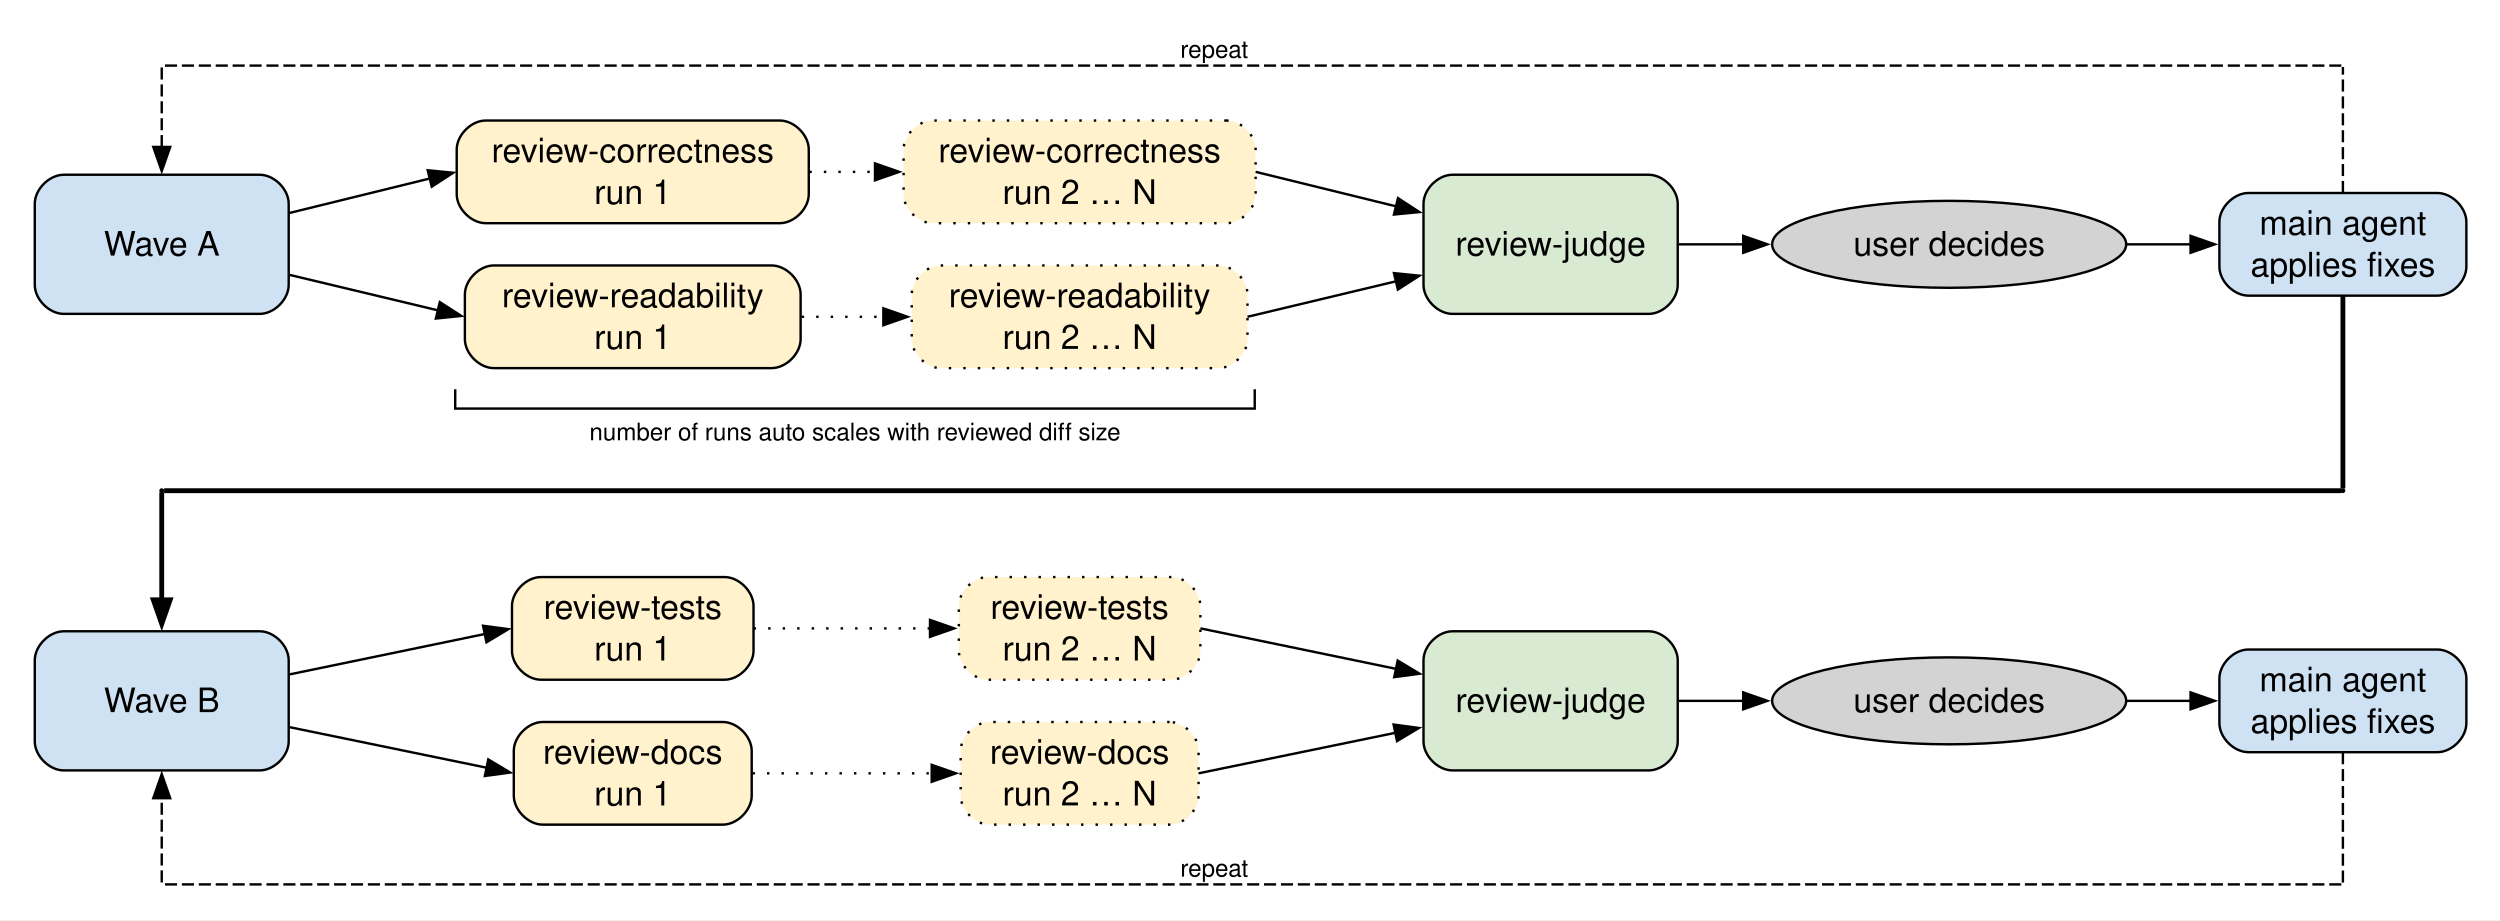
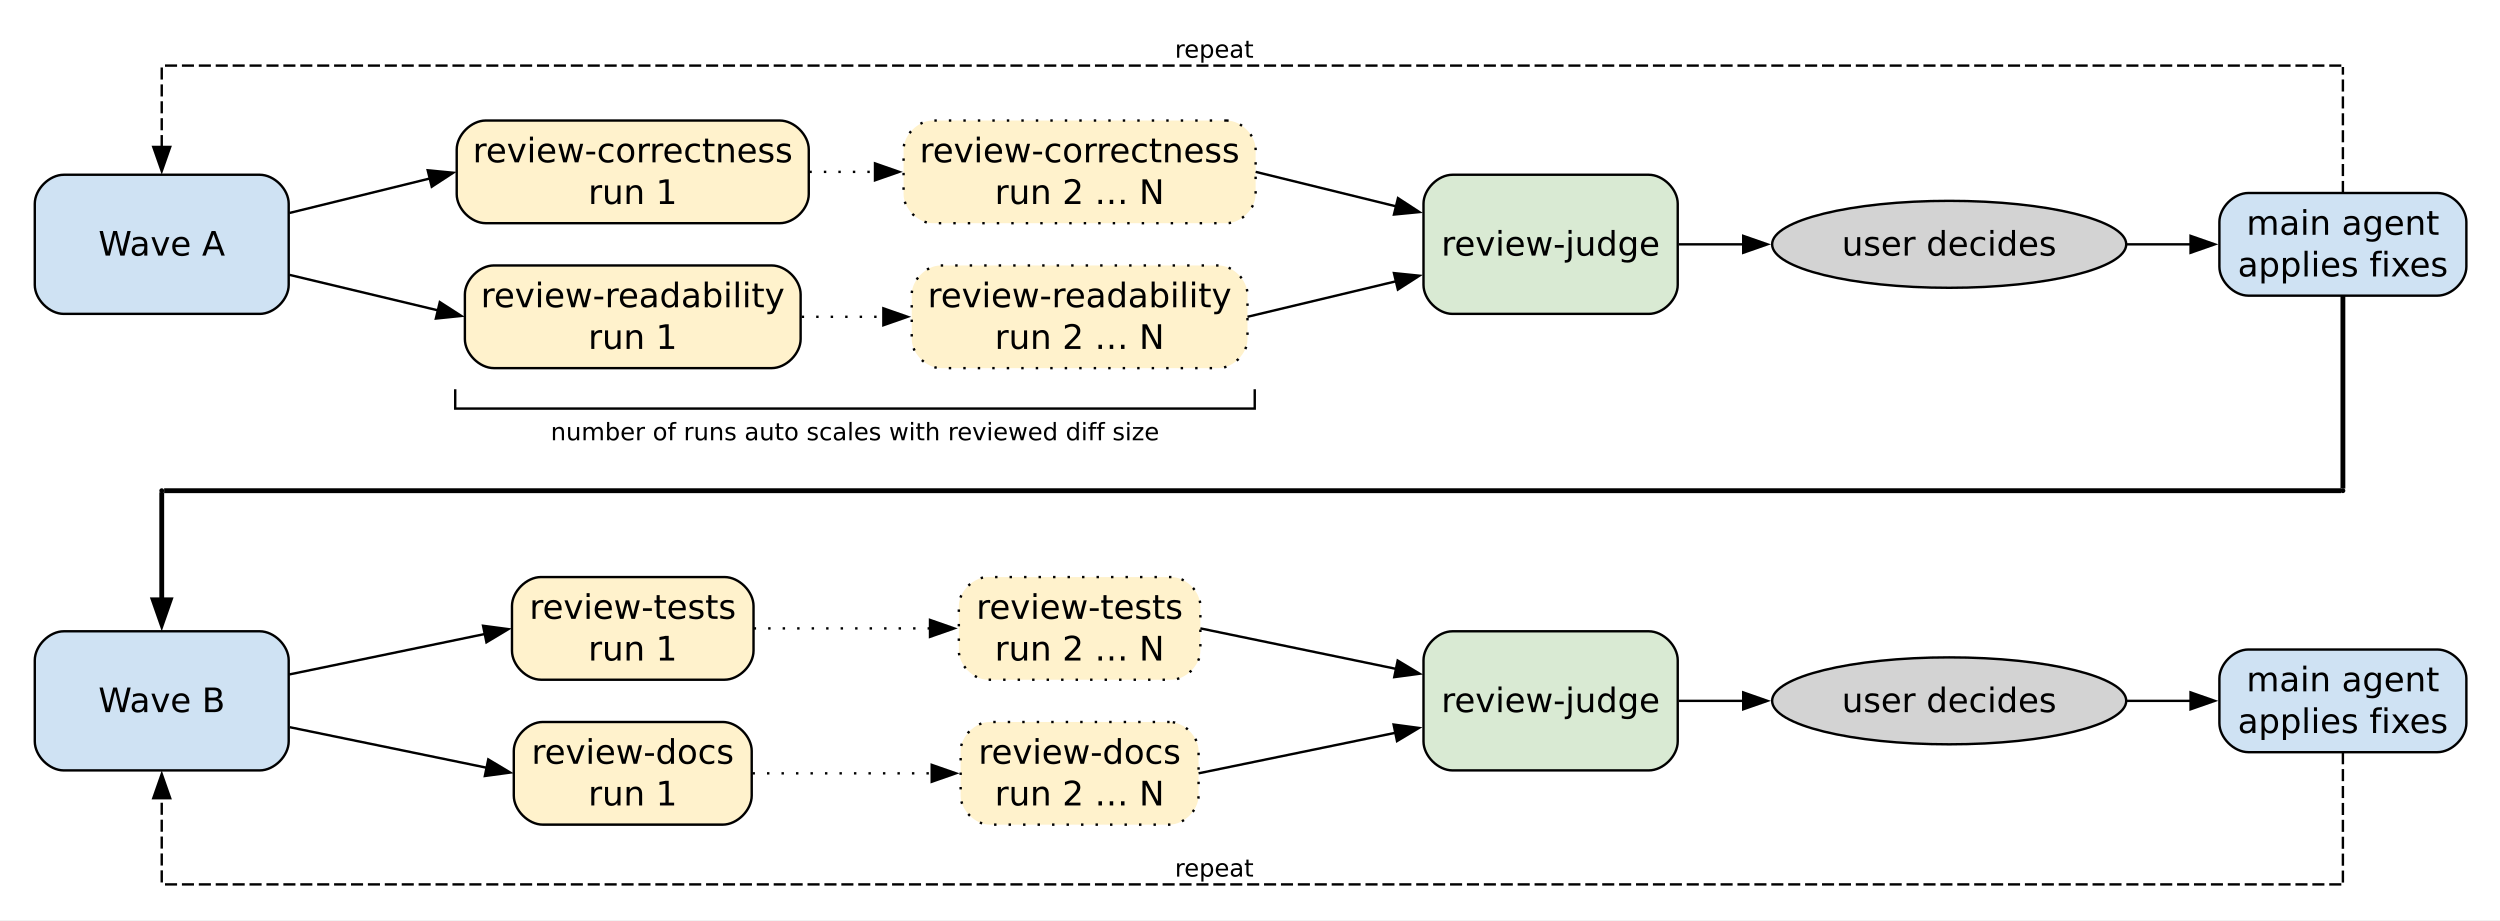
<svg xmlns="http://www.w3.org/2000/svg" width="1035pt" height="381pt" viewBox="0.00 0.00 1035.00 381.00">
  <g id="graph0" class="graph" transform="scale(1 1) rotate(0) translate(14.4 366.51)">
    <polygon fill="white" stroke="none" points="-14.4,14.4 -14.4,-366.51 1021.08,-366.51 1021.08,14.4 -14.4,14.4" />
    <g id="node1" class="node">
      <path fill="#cfe2f3" stroke="black" d="M93.12,-294.16C93.12,-294.16 12,-294.16 12,-294.16 6,-294.16 0,-288.16 0,-282.16 0,-282.16 0,-248.56 0,-248.56 0,-242.56 6,-236.56 12,-236.56 12,-236.56 93.12,-236.56 93.12,-236.56 99.12,-236.56 105.12,-242.56 105.12,-248.56 105.12,-248.56 105.12,-282.16 105.12,-282.16 105.12,-288.16 99.12,-294.16 93.12,-294.16" />
-       <text xml:space="preserve" text-anchor="middle" x="52.56" y="-260.68" font-family="Helvetica,sans-Serif" font-size="14.00">Wave A</text>
+       <text xml:space="preserve" text-anchor="middle" x="52.56" y="-260.68" font-family="DejaVu Sans,sans-serif" font-size="14.00">Wave A</text>
    </g>
    <g id="node5" class="node">
      <path fill="#fff2cc" stroke="black" d="M308.43,-316.61C308.43,-316.61 186.68,-316.61 186.68,-316.61 180.68,-316.61 174.68,-310.61 174.68,-304.61 174.68,-304.61 174.68,-286.11 174.68,-286.11 174.68,-280.11 180.68,-274.11 186.68,-274.11 186.68,-274.11 308.43,-274.11 308.43,-274.11 314.43,-274.11 320.43,-280.11 320.43,-286.11 320.43,-286.11 320.43,-304.61 320.43,-304.61 320.43,-310.61 314.43,-316.61 308.43,-316.61" />
-       <text xml:space="preserve" text-anchor="middle" x="247.56" y="-299.31" font-family="Helvetica,sans-Serif" font-size="14.00">review-correctness</text>
-       <text xml:space="preserve" text-anchor="middle" x="247.56" y="-282.06" font-family="Helvetica,sans-Serif" font-size="14.00">run 1</text>
+       <text xml:space="preserve" text-anchor="middle" x="247.56" y="-299.31" font-family="DejaVu Sans,sans-serif" font-size="14.00">review-correctness</text>
+       <text xml:space="preserve" text-anchor="middle" x="247.56" y="-282.06" font-family="DejaVu Sans,sans-serif" font-size="14.00">run 1</text>
    </g>
    <g id="edge1" class="edge">
      <path fill="none" stroke="black" d="M105.42,-278.34C127.33,-283.73 150.69,-289.47 163.91,-292.71" />
      <polygon fill="black" stroke="black" points="162.67,-296.01 173.22,-295 164.34,-289.21 162.67,-296.01" />
    </g>
    <g id="node6" class="node">
      <path fill="#fff2cc" stroke="black" d="M305.06,-256.61C305.06,-256.61 190.06,-256.61 190.06,-256.61 184.06,-256.61 178.06,-250.61 178.06,-244.61 178.06,-244.61 178.06,-226.11 178.06,-226.11 178.06,-220.11 184.06,-214.11 190.06,-214.11 190.06,-214.11 305.06,-214.11 305.06,-214.11 311.06,-214.11 317.06,-220.11 317.06,-226.11 317.06,-226.11 317.06,-244.61 317.06,-244.61 317.06,-250.61 311.06,-256.61 305.06,-256.61" />
-       <text xml:space="preserve" text-anchor="middle" x="247.56" y="-239.31" font-family="Helvetica,sans-Serif" font-size="14.00">review-readability</text>
-       <text xml:space="preserve" text-anchor="middle" x="247.56" y="-222.06" font-family="Helvetica,sans-Serif" font-size="14.00">run 1</text>
+       <text xml:space="preserve" text-anchor="middle" x="247.56" y="-239.31" font-family="DejaVu Sans,sans-serif" font-size="14.00">review-readability</text>
+       <text xml:space="preserve" text-anchor="middle" x="247.56" y="-222.06" font-family="DejaVu Sans,sans-serif" font-size="14.00">run 1</text>
    </g>
    <g id="edge2" class="edge">
      <path fill="none" stroke="black" d="M105.42,-252.72C128.46,-247.22 153.33,-241.27 167.17,-237.96" />
      <polygon fill="black" stroke="black" points="167.68,-241.44 176.59,-235.71 166.05,-234.63 167.68,-241.44" />
    </g>
    <g id="node2" class="node">
      <path fill="#cfe2f3" stroke="black" d="M93.12,-105.16C93.12,-105.16 12,-105.16 12,-105.16 6,-105.16 0,-99.16 0,-93.16 0,-93.16 0,-59.56 0,-59.56 0,-53.56 6,-47.56 12,-47.56 12,-47.56 93.12,-47.56 93.12,-47.56 99.12,-47.56 105.12,-53.56 105.12,-59.56 105.12,-59.56 105.12,-93.16 105.12,-93.16 105.12,-99.16 99.12,-105.16 93.12,-105.16" />
-       <text xml:space="preserve" text-anchor="middle" x="52.56" y="-71.68" font-family="Helvetica,sans-Serif" font-size="14.00">Wave B</text>
+       <text xml:space="preserve" text-anchor="middle" x="52.56" y="-71.68" font-family="DejaVu Sans,sans-serif" font-size="14.00">Wave B</text>
    </g>
    <g id="node7" class="node">
      <path fill="#fff2cc" stroke="black" d="M285.56,-127.61C285.56,-127.61 209.56,-127.61 209.56,-127.61 203.56,-127.61 197.56,-121.61 197.56,-115.61 197.56,-115.61 197.56,-97.11 197.56,-97.11 197.56,-91.11 203.56,-85.11 209.56,-85.11 209.56,-85.11 285.56,-85.11 285.56,-85.11 291.56,-85.11 297.56,-91.11 297.56,-97.11 297.56,-97.11 297.56,-115.61 297.56,-115.61 297.56,-121.61 291.56,-127.61 285.56,-127.61" />
-       <text xml:space="preserve" text-anchor="middle" x="247.56" y="-110.31" font-family="Helvetica,sans-Serif" font-size="14.00">review-tests</text>
-       <text xml:space="preserve" text-anchor="middle" x="247.56" y="-93.06" font-family="Helvetica,sans-Serif" font-size="14.00">run 1</text>
+       <text xml:space="preserve" text-anchor="middle" x="247.56" y="-110.31" font-family="DejaVu Sans,sans-serif" font-size="14.00">review-tests</text>
+       <text xml:space="preserve" text-anchor="middle" x="247.56" y="-93.06" font-family="DejaVu Sans,sans-serif" font-size="14.00">run 1</text>
    </g>
    <g id="edge15" class="edge">
      <path fill="none" stroke="black" d="M105.32,-87.28C134.96,-93.41 169.36,-100.52 186.57,-104.09" />
      <polygon fill="black" stroke="black" points="185.58,-107.45 196.08,-106.05 186.99,-100.6 185.58,-107.45" />
    </g>
    <g id="node8" class="node">
      <path fill="#fff2cc" stroke="black" d="M284.81,-67.61C284.81,-67.61 210.31,-67.61 210.31,-67.61 204.31,-67.61 198.31,-61.61 198.31,-55.61 198.31,-55.61 198.31,-37.11 198.31,-37.11 198.31,-31.11 204.31,-25.11 210.31,-25.11 210.31,-25.11 284.81,-25.11 284.81,-25.11 290.81,-25.11 296.81,-31.11 296.81,-37.11 296.81,-37.11 296.81,-55.61 296.81,-55.61 296.81,-61.61 290.81,-67.61 284.81,-67.61" />
-       <text xml:space="preserve" text-anchor="middle" x="247.56" y="-50.31" font-family="Helvetica,sans-Serif" font-size="14.00">review-docs</text>
-       <text xml:space="preserve" text-anchor="middle" x="247.56" y="-33.06" font-family="Helvetica,sans-Serif" font-size="14.00">run 1</text>
+       <text xml:space="preserve" text-anchor="middle" x="247.56" y="-50.31" font-family="DejaVu Sans,sans-serif" font-size="14.00">review-docs</text>
+       <text xml:space="preserve" text-anchor="middle" x="247.56" y="-33.06" font-family="DejaVu Sans,sans-serif" font-size="14.00">run 1</text>
    </g>
    <g id="edge16" class="edge">
      <path fill="none" stroke="black" d="M105.59,-65.44C135.38,-59.31 169.96,-52.2 187.26,-48.63" />
      <polygon fill="black" stroke="black" points="187.74,-52.11 196.83,-46.67 186.33,-45.25 187.74,-52.11" />
    </g>
    <g id="node3" class="node">
      <path fill="#cfe2f3" stroke="black" d="M994.68,-286.61C994.68,-286.61 916.43,-286.61 916.43,-286.61 910.43,-286.61 904.43,-280.61 904.43,-274.61 904.43,-274.61 904.43,-256.11 904.43,-256.11 904.43,-250.11 910.43,-244.11 916.43,-244.11 916.43,-244.11 994.68,-244.11 994.68,-244.11 1000.68,-244.11 1006.68,-250.11 1006.68,-256.11 1006.68,-256.11 1006.68,-274.61 1006.68,-274.61 1006.68,-280.61 1000.68,-286.61 994.68,-286.61" />
-       <text xml:space="preserve" text-anchor="middle" x="955.56" y="-269.31" font-family="Helvetica,sans-Serif" font-size="14.00">main agent</text>
-       <text xml:space="preserve" text-anchor="middle" x="955.56" y="-252.06" font-family="Helvetica,sans-Serif" font-size="14.00">applies fixes</text>
+       <text xml:space="preserve" text-anchor="middle" x="955.56" y="-269.31" font-family="DejaVu Sans,sans-serif" font-size="14.00">main agent</text>
+       <text xml:space="preserve" text-anchor="middle" x="955.56" y="-252.06" font-family="DejaVu Sans,sans-serif" font-size="14.00">applies fixes</text>
    </g>
    <g id="edge9" class="edge">
      <path fill="none" stroke="black" stroke-dasharray="5,2" d="M955.56,-286.61C955.56,-286.61 955.56,-332.97 955.56,-338.77" />
    </g>
    <g id="node23" class="node">
      <ellipse fill="black" stroke="black" stroke-width="0" cx="955.56" cy="-163.36" rx="1.01" ry="1.01" />
    </g>
    <g id="edge12" class="edge">
      <path fill="none" stroke="black" stroke-width="2" d="M955.56,-244.11C955.56,-244.11 955.56,-173.14 955.56,-164.27" />
    </g>
    <g id="node4" class="node">
      <path fill="#cfe2f3" stroke="black" d="M994.68,-97.61C994.68,-97.61 916.43,-97.61 916.43,-97.61 910.43,-97.61 904.43,-91.61 904.43,-85.61 904.43,-85.61 904.43,-67.11 904.43,-67.11 904.43,-61.11 910.43,-55.11 916.43,-55.11 916.43,-55.11 994.68,-55.11 994.68,-55.11 1000.68,-55.11 1006.68,-61.11 1006.68,-67.11 1006.68,-67.11 1006.68,-85.61 1006.68,-85.61 1006.68,-91.61 1000.68,-97.61 994.68,-97.61" />
-       <text xml:space="preserve" text-anchor="middle" x="955.56" y="-80.31" font-family="Helvetica,sans-Serif" font-size="14.00">main agent</text>
-       <text xml:space="preserve" text-anchor="middle" x="955.56" y="-63.06" font-family="Helvetica,sans-Serif" font-size="14.00">applies fixes</text>
+       <text xml:space="preserve" text-anchor="middle" x="955.56" y="-80.31" font-family="DejaVu Sans,sans-serif" font-size="14.00">main agent</text>
+       <text xml:space="preserve" text-anchor="middle" x="955.56" y="-63.06" font-family="DejaVu Sans,sans-serif" font-size="14.00">applies fixes</text>
    </g>
    <g id="edge23" class="edge">
      <path fill="none" stroke="black" stroke-dasharray="5,2" d="M955.56,-55.11C955.56,-55.11 955.56,-6.99 955.56,-0.97" />
    </g>
    <g id="node9" class="node">
      <path fill="#fff2cc" stroke="black" stroke-dasharray="1,5" d="M493.43,-316.61C493.43,-316.61 371.68,-316.61 371.68,-316.61 365.68,-316.61 359.68,-310.61 359.68,-304.61 359.68,-304.61 359.68,-286.11 359.68,-286.11 359.68,-280.11 365.68,-274.11 371.68,-274.11 371.68,-274.11 493.43,-274.11 493.43,-274.11 499.43,-274.11 505.43,-280.11 505.43,-286.11 505.43,-286.11 505.43,-304.61 505.43,-304.61 505.43,-310.61 499.43,-316.61 493.43,-316.61" />
-       <text xml:space="preserve" text-anchor="middle" x="432.56" y="-299.31" font-family="Helvetica,sans-Serif" font-size="14.00">review-correctness</text>
-       <text xml:space="preserve" text-anchor="middle" x="432.56" y="-282.06" font-family="Helvetica,sans-Serif" font-size="14.00">run 2 … N</text>
+       <text xml:space="preserve" text-anchor="middle" x="432.56" y="-299.31" font-family="DejaVu Sans,sans-serif" font-size="14.00">review-correctness</text>
+       <text xml:space="preserve" text-anchor="middle" x="432.56" y="-282.06" font-family="DejaVu Sans,sans-serif" font-size="14.00">run 2 … N</text>
    </g>
    <g id="edge3" class="edge">
      <path fill="none" stroke="black" stroke-dasharray="1,5" d="M320.68,-295.36C329.62,-295.36 338.83,-295.36 347.92,-295.36" />
      <polygon fill="black" stroke="black" points="347.85,-298.86 357.85,-295.36 347.85,-291.86 347.85,-298.86" />
    </g>
    <g id="node10" class="node">
      <path fill="#fff2cc" stroke="black" stroke-dasharray="1,5" d="M490.06,-256.61C490.06,-256.61 375.06,-256.61 375.06,-256.61 369.06,-256.61 363.06,-250.61 363.06,-244.61 363.06,-244.61 363.06,-226.11 363.06,-226.11 363.06,-220.11 369.06,-214.11 375.06,-214.11 375.06,-214.11 490.06,-214.11 490.06,-214.11 496.06,-214.11 502.06,-220.11 502.06,-226.11 502.06,-226.11 502.06,-244.61 502.06,-244.61 502.06,-250.61 496.06,-256.61 490.06,-256.61" />
-       <text xml:space="preserve" text-anchor="middle" x="432.56" y="-239.31" font-family="Helvetica,sans-Serif" font-size="14.00">review-readability</text>
-       <text xml:space="preserve" text-anchor="middle" x="432.56" y="-222.06" font-family="Helvetica,sans-Serif" font-size="14.00">run 2 … N</text>
+       <text xml:space="preserve" text-anchor="middle" x="432.56" y="-239.31" font-family="DejaVu Sans,sans-serif" font-size="14.00">review-readability</text>
+       <text xml:space="preserve" text-anchor="middle" x="432.56" y="-222.06" font-family="DejaVu Sans,sans-serif" font-size="14.00">run 2 … N</text>
    </g>
    <g id="edge4" class="edge">
      <path fill="none" stroke="black" stroke-dasharray="1,5" d="M317.5,-235.36C328.63,-235.36 340.22,-235.36 351.58,-235.36" />
      <polygon fill="black" stroke="black" points="351.31,-238.86 361.31,-235.36 351.31,-231.86 351.31,-238.86" />
    </g>
    <g id="node11" class="node">
      <path fill="#fff2cc" stroke="black" stroke-dasharray="1,5" d="M470.56,-127.61C470.56,-127.61 394.56,-127.61 394.56,-127.61 388.56,-127.61 382.56,-121.61 382.56,-115.61 382.56,-115.61 382.56,-97.11 382.56,-97.11 382.56,-91.11 388.56,-85.11 394.56,-85.11 394.56,-85.11 470.56,-85.11 470.56,-85.11 476.56,-85.11 482.56,-91.11 482.56,-97.11 482.56,-97.11 482.56,-115.61 482.56,-115.61 482.56,-121.61 476.56,-127.61 470.56,-127.61" />
-       <text xml:space="preserve" text-anchor="middle" x="432.56" y="-110.31" font-family="Helvetica,sans-Serif" font-size="14.00">review-tests</text>
-       <text xml:space="preserve" text-anchor="middle" x="432.56" y="-93.06" font-family="Helvetica,sans-Serif" font-size="14.00">run 2 … N</text>
+       <text xml:space="preserve" text-anchor="middle" x="432.56" y="-110.31" font-family="DejaVu Sans,sans-serif" font-size="14.00">review-tests</text>
+       <text xml:space="preserve" text-anchor="middle" x="432.56" y="-93.06" font-family="DejaVu Sans,sans-serif" font-size="14.00">run 2 … N</text>
    </g>
    <g id="edge17" class="edge">
      <path fill="none" stroke="black" stroke-dasharray="1,5" d="M297.62,-106.36C320.15,-106.36 346.97,-106.36 370.74,-106.36" />
      <polygon fill="black" stroke="black" points="370.62,-109.86 380.62,-106.36 370.62,-102.86 370.62,-109.86" />
    </g>
    <g id="node12" class="node">
      <path fill="#fff2cc" stroke="black" stroke-dasharray="1,5" d="M469.81,-67.61C469.81,-67.61 395.31,-67.61 395.31,-67.61 389.31,-67.61 383.31,-61.61 383.31,-55.61 383.31,-55.61 383.31,-37.11 383.31,-37.11 383.31,-31.11 389.31,-25.11 395.31,-25.11 395.31,-25.11 469.81,-25.11 469.81,-25.11 475.81,-25.11 481.81,-31.11 481.81,-37.11 481.81,-37.11 481.81,-55.61 481.81,-55.61 481.81,-61.61 475.81,-67.61 469.81,-67.61" />
-       <text xml:space="preserve" text-anchor="middle" x="432.56" y="-50.31" font-family="Helvetica,sans-Serif" font-size="14.00">review-docs</text>
-       <text xml:space="preserve" text-anchor="middle" x="432.56" y="-33.06" font-family="Helvetica,sans-Serif" font-size="14.00">run 2 … N</text>
+       <text xml:space="preserve" text-anchor="middle" x="432.56" y="-50.31" font-family="DejaVu Sans,sans-serif" font-size="14.00">review-docs</text>
+       <text xml:space="preserve" text-anchor="middle" x="432.56" y="-33.06" font-family="DejaVu Sans,sans-serif" font-size="14.00">run 2 … N</text>
    </g>
    <g id="edge18" class="edge">
      <path fill="none" stroke="black" stroke-dasharray="1,5" d="M297.14,-46.36C320.05,-46.36 347.48,-46.36 371.64,-46.36" />
      <polygon fill="black" stroke="black" points="371.33,-49.86 381.33,-46.36 371.33,-42.86 371.33,-49.86" />
    </g>
    <g id="node13" class="node">
      <path fill="#d9ead3" stroke="black" d="M668.18,-294.16C668.18,-294.16 586.93,-294.16 586.93,-294.16 580.93,-294.16 574.93,-288.16 574.93,-282.16 574.93,-282.16 574.93,-248.56 574.93,-248.56 574.93,-242.56 580.93,-236.56 586.93,-236.56 586.93,-236.56 668.18,-236.56 668.18,-236.56 674.18,-236.56 680.18,-242.56 680.18,-248.56 680.18,-248.56 680.18,-282.16 680.18,-282.16 680.18,-288.16 674.18,-294.16 668.18,-294.16" />
-       <text xml:space="preserve" text-anchor="middle" x="627.56" y="-260.68" font-family="Helvetica,sans-Serif" font-size="14.00">review-judge</text>
+       <text xml:space="preserve" text-anchor="middle" x="627.56" y="-260.68" font-family="DejaVu Sans,sans-serif" font-size="14.00">review-judge</text>
    </g>
    <g id="edge5" class="edge">
      <path fill="none" stroke="black" d="M505.43,-295.36C505.43,-295.36 534.2,-288.29 563.81,-281.02" />
      <polygon fill="black" stroke="black" points="564.36,-284.49 573.23,-278.71 562.69,-277.69 564.36,-284.49" />
    </g>
    <g id="edge6" class="edge">
      <path fill="none" stroke="black" d="M502.06,-235.36C502.06,-235.36 532.74,-242.69 563.76,-250.11" />
      <polygon fill="black" stroke="black" points="562.69,-253.45 573.23,-252.37 564.32,-246.64 562.69,-253.45" />
    </g>
    <g id="node14" class="node">
      <path fill="#d9ead3" stroke="black" d="M668.18,-105.16C668.18,-105.16 586.93,-105.16 586.93,-105.16 580.93,-105.16 574.93,-99.16 574.93,-93.16 574.93,-93.16 574.93,-59.56 574.93,-59.56 574.93,-53.56 580.93,-47.56 586.93,-47.56 586.93,-47.56 668.18,-47.56 668.18,-47.56 674.18,-47.56 680.18,-53.56 680.18,-59.56 680.18,-59.56 680.18,-93.16 680.18,-93.16 680.18,-99.16 674.18,-105.16 668.18,-105.16" />
-       <text xml:space="preserve" text-anchor="middle" x="627.56" y="-71.68" font-family="Helvetica,sans-Serif" font-size="14.00">review-judge</text>
+       <text xml:space="preserve" text-anchor="middle" x="627.56" y="-71.68" font-family="DejaVu Sans,sans-serif" font-size="14.00">review-judge</text>
    </g>
    <g id="edge19" class="edge">
      <path fill="none" stroke="black" d="M482.56,-106.36C482.56,-106.36 524.99,-97.58 563.94,-89.52" />
      <polygon fill="black" stroke="black" points="564.24,-93.04 573.32,-87.58 562.82,-86.18 564.24,-93.04" />
    </g>
    <g id="edge20" class="edge">
      <path fill="none" stroke="black" d="M481.81,-46.36C481.81,-46.36 524.28,-55.1 563.36,-63.15" />
      <polygon fill="black" stroke="black" points="562.55,-66.55 573.05,-65.14 563.96,-59.7 562.55,-66.55" />
    </g>
    <g id="node15" class="node">
      <ellipse fill="lightgrey" stroke="black" cx="792.56" cy="-265.36" rx="73.3" ry="18" />
-       <text xml:space="preserve" text-anchor="middle" x="792.56" y="-260.68" font-family="Helvetica,sans-Serif" font-size="14.00">user decides</text>
+       <text xml:space="preserve" text-anchor="middle" x="792.56" y="-260.68" font-family="DejaVu Sans,sans-serif" font-size="14.00">user decides</text>
    </g>
    <g id="edge7" class="edge">
      <path fill="none" stroke="black" d="M680.68,-265.36C689.22,-265.36 698.25,-265.36 707.32,-265.36" />
      <polygon fill="black" stroke="black" points="707.29,-268.86 717.29,-265.36 707.29,-261.86 707.29,-268.86" />
    </g>
    <g id="node16" class="node">
      <ellipse fill="lightgrey" stroke="black" cx="792.56" cy="-76.36" rx="73.3" ry="18" />
-       <text xml:space="preserve" text-anchor="middle" x="792.56" y="-71.68" font-family="Helvetica,sans-Serif" font-size="14.00">user decides</text>
+       <text xml:space="preserve" text-anchor="middle" x="792.56" y="-71.68" font-family="DejaVu Sans,sans-serif" font-size="14.00">user decides</text>
    </g>
    <g id="edge21" class="edge">
      <path fill="none" stroke="black" d="M680.68,-76.36C689.22,-76.36 698.25,-76.36 707.32,-76.36" />
      <polygon fill="black" stroke="black" points="707.29,-79.86 717.29,-76.36 707.29,-72.86 707.29,-79.86" />
    </g>
    <g id="edge8" class="edge">
      <path fill="none" stroke="black" d="M865.95,-265.36C874.88,-265.36 883.95,-265.36 892.7,-265.36" />
      <polygon fill="black" stroke="black" points="892.49,-268.86 902.49,-265.36 892.49,-261.86 892.49,-268.86" />
    </g>
    <g id="edge22" class="edge">
      <path fill="none" stroke="black" d="M865.95,-76.36C874.88,-76.36 883.95,-76.36 892.7,-76.36" />
      <polygon fill="black" stroke="black" points="892.49,-79.86 902.49,-76.36 892.49,-72.86 892.49,-79.86" />
    </g>
    <g id="node17" class="node">
      <polyline fill="none" stroke="black" points="174.06,-205.36 174.06,-197.36 505.06,-197.36 505.06,-205.36" />
    </g>
    <g id="node18" class="node">
-       <text xml:space="preserve" text-anchor="middle" x="339.56" y="-184.23" font-family="Helvetica,sans-Serif" font-size="10.00">number of runs auto scales with reviewed diff size</text>
+       <text xml:space="preserve" text-anchor="middle" x="339.56" y="-184.23" font-family="DejaVu Sans,sans-serif" font-size="10.00">number of runs auto scales with reviewed diff size</text>
    </g>
    <g id="edge10" class="edge">
      <path fill="none" stroke="black" stroke-dasharray="5,2" d="M954.91,-339.36C927.99,-339.36 79.7,-339.36 53.19,-339.36" />
-       <text xml:space="preserve" text-anchor="middle" x="488.3" y="-342.61" font-family="Helvetica,sans-Serif" font-size="10.00">repeat</text>
+       <text xml:space="preserve" text-anchor="middle" x="488.3" y="-342.61" font-family="DejaVu Sans,sans-serif" font-size="10.00">repeat</text>
    </g>
    <g id="edge11" class="edge">
      <path fill="none" stroke="black" stroke-dasharray="5,2" d="M52.56,-338.58C52.56,-334.68 52.56,-317.16 52.56,-305.33" />
      <polygon fill="black" stroke="black" points="56.06,-305.67 52.56,-295.67 49.06,-305.67 56.06,-305.67" />
    </g>
    <g id="edge24" class="edge">
      <path fill="none" stroke="black" stroke-dasharray="5,2" d="M954.91,-0.36C927.99,-0.36 79.7,-0.36 53.19,-0.36" />
-       <text xml:space="preserve" text-anchor="middle" x="488.3" y="-3.61" font-family="Helvetica,sans-Serif" font-size="10.00">repeat</text>
+       <text xml:space="preserve" text-anchor="middle" x="488.3" y="-3.61" font-family="DejaVu Sans,sans-serif" font-size="10.00">repeat</text>
    </g>
    <g id="edge25" class="edge">
      <path fill="none" stroke="black" stroke-dasharray="5,2" d="M52.56,-1.18C52.56,-5.29 52.56,-23.98 52.56,-36.34" />
      <polygon fill="black" stroke="black" points="49.06,-36.05 52.56,-46.05 56.06,-36.05 49.06,-36.05" />
    </g>
    <g id="node24" class="node">
      <ellipse fill="black" stroke="black" stroke-width="0" cx="52.56" cy="-163.36" rx="1.01" ry="1.01" />
    </g>
    <g id="edge13" class="edge">
      <path fill="none" stroke="black" stroke-width="2" d="M954.91,-163.36C928.1,-163.36 86.42,-163.36 53.55,-163.36" />
    </g>
    <g id="edge14" class="edge">
      <path fill="none" stroke="black" stroke-width="2" d="M52.56,-162.71C52.56,-158.39 52.56,-133.62 52.56,-118.02" />
      <polygon fill="black" stroke="black" stroke-width="2" points="56.06,-118.19 52.56,-108.19 49.06,-118.19 56.06,-118.19" />
    </g>
  </g>
</svg>
